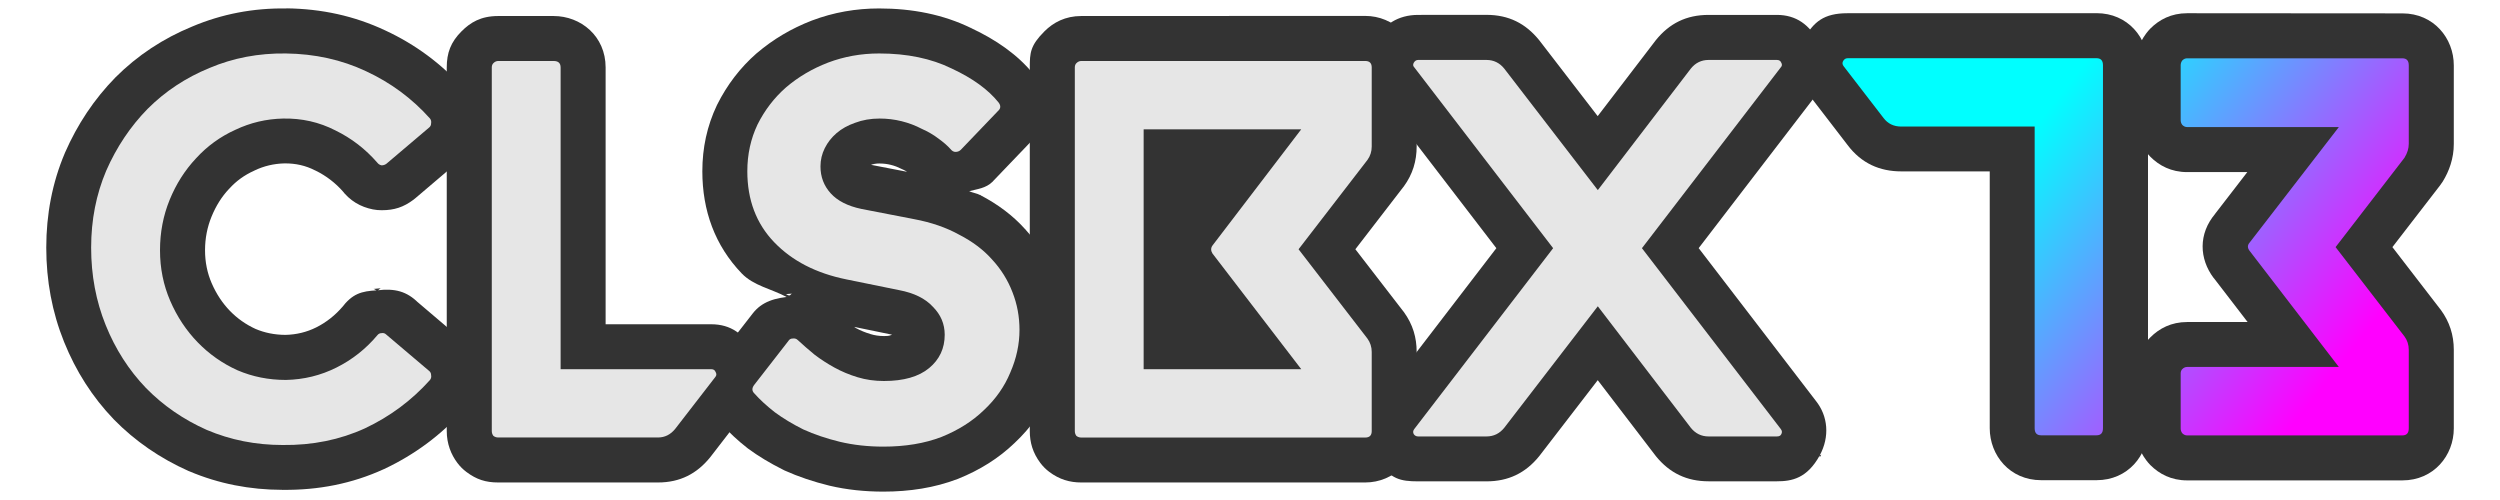
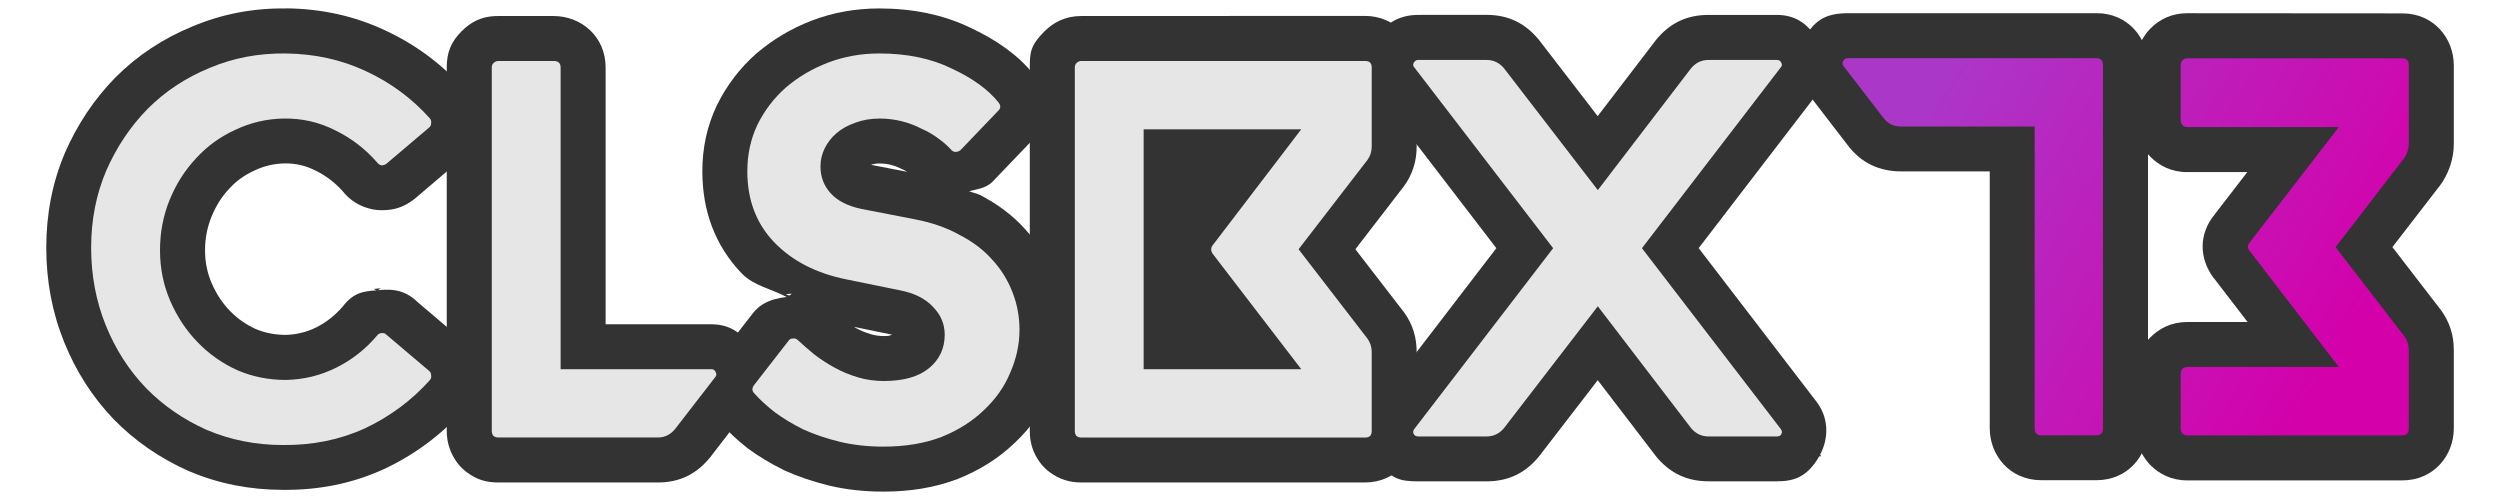
<svg xmlns="http://www.w3.org/2000/svg" xmlns:xlink="http://www.w3.org/1999/xlink" width="500" height="100" viewBox="0 0 132.292 26.458" version="1.1" id="svg8">
  <defs id="defs2">
-     <linearGradient id="linearGradient925">
-       <stop style="stop-color:#00ffff;stop-opacity:1" offset="0" id="stop921" />
-       <stop style="stop-color:#ff00ff;stop-opacity:1" offset="1" id="stop923" />
+     <linearGradient id="linearGradient861">
+       <stop style="stop-color:#ab37c8;stop-opacity:1" offset="0" id="stop857" />
+       <stop style="stop-color:#d400aa;stop-opacity:1" offset="1" id="stop859" />
    </linearGradient>
-     <linearGradient xlink:href="#linearGradient925" id="linearGradient927" x1="-2.428" y1="-79.185" x2="3.557" y2="-74.454" gradientUnits="userSpaceOnUse" />
-     <linearGradient xlink:href="#linearGradient925" id="linearGradient929" gradientUnits="userSpaceOnUse" x1="-2.428" y1="-79.185" x2="3.557" y2="-74.454" />
-     <linearGradient xlink:href="#linearGradient925" id="linearGradient931" gradientUnits="userSpaceOnUse" x1="-2.428" y1="-79.185" x2="3.557" y2="-74.454" />
+     <linearGradient xlink:href="#linearGradient861" id="linearGradient863" x1="-4.707" y1="-79.494" x2="3.557" y2="-74.454" gradientUnits="userSpaceOnUse" />
  </defs>
  <g id="layer1">
    <g id="g891" style="opacity:0.998;fill:#333333" transform="matrix(2.689391,0,0,2.689391,114.1977,219.6537)">
      <g aria-label="CLSBX" id="text883" style="font-size:10.583px;line-height:1.25;font-family:Abel;-inkscape-font-specification:Abel;letter-spacing:0px;word-spacing:0px;fill:#333333;stroke-width:0.265">
        <path d="m -36.826,-81.508 c -0.656,-0.009 -1.271,0.109 -1.857,0.357 -0.567,0.233 -1.072,0.564 -1.508,1 -0.418,0.427 -0.747,0.921 -0.992,1.48 a 0.885,0.885 0 0 0 -0.004,0.01 c -0.248,0.585 -0.365,1.207 -0.365,1.859 0,0.649 0.114,1.268 0.35,1.854 0.231,0.573 0.553,1.082 0.98,1.527 0.421,0.43 0.914,0.766 1.469,1.014 a 0.885,0.885 0 0 0 0.016,0.006 c 0.578,0.245 1.191,0.364 1.832,0.365 0.708,0.008 1.368,-0.121 1.992,-0.406 a 0.885,0.885 0 0 0 0.01,-0.004 c 0.602,-0.284 1.12,-0.668 1.562,-1.162 a 0.885,0.885 0 0 0 0.049,-0.059 c 0.167,-0.222 0.189,-0.446 0.16,-0.703 -0.014,-0.325 -0.066,-0.499 -0.359,-0.719 l -0.795,-0.676 0.055,0.049 c -0.227,-0.227 -0.463,-0.288 -0.807,-0.246 -0.315,0.016 -0.492,0.064 -0.709,0.354 l 0.031,-0.039 c -0.146,0.173 -0.325,0.315 -0.523,0.414 -0.187,0.094 -0.391,0.143 -0.607,0.148 -0.216,-0.001 -0.411,-0.042 -0.588,-0.117 -0.19,-0.087 -0.358,-0.205 -0.504,-0.355 -0.147,-0.152 -0.268,-0.333 -0.361,-0.549 -0.083,-0.192 -0.129,-0.409 -0.129,-0.643 0,-0.242 0.046,-0.461 0.127,-0.66 0.088,-0.216 0.202,-0.396 0.342,-0.545 a 0.885,0.885 0 0 0 0.01,-0.01 c 0.136,-0.15 0.296,-0.265 0.484,-0.35 a 0.885,0.885 0 0 0 0.016,-0.008 c 0.18,-0.086 0.377,-0.132 0.578,-0.137 0.224,-0.004 0.427,0.044 0.607,0.137 a 0.885,0.885 0 0 0 0.014,0.006 c 0.206,0.101 0.391,0.243 0.545,0.42 l -0.041,-0.049 c 0.169,0.226 0.381,0.343 0.621,0.391 a 0.885,0.885 0 0 0 0.174,0.016 c 0.246,0 0.428,-0.059 0.625,-0.207 a 0.885,0.885 0 0 0 0.041,-0.033 l 0.795,-0.676 c 0.265,-0.199 0.341,-0.389 0.359,-0.717 0.029,-0.257 0.006,-0.481 -0.16,-0.703 a 0.885,0.885 0 0 0 -0.049,-0.059 c -0.434,-0.486 -0.952,-0.869 -1.543,-1.143 -0.606,-0.285 -1.25,-0.425 -1.941,-0.434 z m 3.693,2.338 c -0.004,0.036 0.029,0.06 0.021,0.098 l 0.016,-0.174 c 0,0.039 -0.035,0.042 -0.037,0.076 z m -1.906,3.209 c 0.038,-0.002 0.042,-0.043 0.086,-0.043 l -0.174,0.016 c 0.041,-0.008 0.05,0.032 0.088,0.027 z m 1.906,1.592 c 0.002,0.034 0.037,0.037 0.037,0.076 l -0.016,-0.174 c 0.007,0.037 -0.026,0.062 -0.021,0.098 z m -3.773,2.334 c -0.002,-1.7e-5 -0.002,0.002 -0.004,0.002 h 0.01 c -0.002,0 -0.004,-0.002 -0.006,-0.002 z" style="font-style:normal;font-variant:normal;font-weight:normal;font-stretch:normal;font-family:VALORANT;-inkscape-font-specification:VALORANT;fill:#333333;stroke-width:0.265" id="path893" />
        <path d="m -32.66,-81.359 c -0.344,0 -0.549,0.129 -0.721,0.301 -0.212,0.212 -0.291,0.424 -0.291,0.711 v 7.154 c 0,0.249 0.084,0.461 0.209,0.627 a 0.885,0.885 0 0 0 0.178,0.178 c 0.197,0.148 0.379,0.207 0.625,0.207 h 3.145 c 0.437,0 0.766,-0.175 1.025,-0.494 a 0.885,0.885 0 0 0 0.014,-0.018 l 0.793,-1.027 a 0.885,0.885 0 0 0 0.008,-0.01 c 0.289,-0.385 0.214,-0.686 0.047,-1 -0.185,-0.377 -0.462,-0.564 -0.84,-0.564 h -2.078 v -5.053 c 0,-0.617 -0.489,-1.012 -1.023,-1.012 z m 5.031,6.629 c 0.015,0.03 0.053,0.012 0.066,0.045 L -27.625,-74.812 c 0.016,0.026 -0.018,0.056 -0.004,0.082 z" style="font-style:normal;font-variant:normal;font-weight:normal;font-stretch:normal;font-family:VALORANT;-inkscape-font-specification:VALORANT;fill:#333333;stroke-width:0.265" id="path895" />
        <path d="m -25.164,-81.508 c -0.456,0 -0.895,0.076 -1.324,0.238 -0.401,0.155 -0.762,0.368 -1.082,0.641 a 0.885,0.885 0 0 0 -0.01,0.008 c -0.321,0.282 -0.576,0.618 -0.768,1 a 0.885,0.885 0 0 0 -0.008,0.016 c -0.195,0.41 -0.287,0.842 -0.287,1.301 0,0.772 0.246,1.459 0.775,2.01 0.235,0.244 0.59,0.305 0.883,0.463 -0.345,0.041 -0.57,0.152 -0.729,0.416 l 0.061,-0.09 -0.668,0.859 c -0.284,0.365 -0.332,0.918 0.068,1.328 0.142,0.157 0.306,0.311 0.488,0.453 a 0.885,0.885 0 0 0 0.02,0.016 c 0.21,0.155 0.441,0.292 0.689,0.416 a 0.885,0.885 0 0 0 0.031,0.016 c 0.273,0.123 0.569,0.222 0.883,0.299 0.344,0.081 0.698,0.117 1.061,0.117 0.516,0 1.007,-0.075 1.459,-0.248 a 0.885,0.885 0 0 0 0.016,-0.006 c 0.421,-0.17 0.792,-0.4 1.109,-0.705 l 0.002,-0.002 c 0.315,-0.296 0.562,-0.643 0.727,-1.043 0.162,-0.376 0.25,-0.769 0.25,-1.176 0,-0.371 -0.067,-0.727 -0.197,-1.059 -0.132,-0.345 -0.325,-0.651 -0.572,-0.92 -0.245,-0.275 -0.545,-0.497 -0.885,-0.674 -0.068,-0.037 -0.15,-0.046 -0.221,-0.078 0.158,-0.044 0.327,-0.054 0.463,-0.189 a 0.885,0.885 0 0 0 0.012,-0.014 l 0.73,-0.762 -0.055,0.053 c 0.452,-0.396 0.446,-0.966 0.125,-1.379 a 0.885,0.885 0 0 0 -0.01,-0.012 c -0.308,-0.383 -0.743,-0.681 -1.229,-0.908 -0.545,-0.266 -1.154,-0.385 -1.809,-0.385 z m 1.809,0.385 c 0.003,0.001 0.007,5.15e-4 0.01,0.002 l -0.018,-0.008 c 0.003,0.001 0.005,0.004 0.008,0.006 z m 0.184,3.289 c 0.004,0.002 0.01,0.002 0.014,0.004 l -0.025,-0.014 c 0.005,0.002 0.007,0.007 0.012,0.01 z m 0.885,0.674 c 0.002,0.002 0.004,0.002 0.006,0.004 l -0.012,-0.014 c 0.003,0.003 0.003,0.007 0.006,0.01 z m 0.52,3.154 c -0.002,0.004 -7.5e-5,0.009 -0.002,0.014 l 0.006,-0.018 c -7.02e-4,0.002 -0.003,0.002 -0.004,0.004 z m -6.484,0.688 c -0.009,-0.01 -0.024,-0.019 -0.033,-0.029 l 0.037,0.041 c -0.003,-0.003 -5.92e-4,-0.008 -0.004,-0.012 z m 3.098,-5.139 c 0.078,0 0.15,0.01 0.219,0.027 0.077,0.019 0.141,0.045 0.193,0.072 a 0.885,0.885 0 0 0 0.055,0.025 c 0.034,0.015 0.047,0.026 0.07,0.039 l -0.709,-0.137 c 0.034,-0.013 0.091,-0.027 0.172,-0.027 z m -1.715,2.559 c -0.037,0 -0.033,0.035 -0.066,0.037 -0.03,0.003 -0.049,-0.031 -0.08,-0.025 z m 1.213,0.656 0.705,0.145 a 0.885,0.885 0 0 0 0.012,0.002 c 0.016,0.003 0.013,0.004 0.027,0.008 -0.051,0.012 -0.039,0.025 -0.158,0.025 -0.101,0 -0.188,-0.015 -0.26,-0.037 -0.11,-0.033 -0.205,-0.072 -0.287,-0.117 -0.015,-0.008 -0.025,-0.017 -0.039,-0.025 z" style="font-style:normal;font-variant:normal;font-weight:normal;font-stretch:normal;font-family:VALORANT;-inkscape-font-specification:VALORANT;fill:#333333;stroke-width:0.265" id="path897" />
        <path d="m -21.188,-81.359 c -0.313,0 -0.549,0.127 -0.723,0.301 -0.279,0.279 -0.289,0.423 -0.289,0.711 v 7.154 c 0,0.225 0.059,0.429 0.207,0.627 a 0.885,0.885 0 0 0 0.178,0.178 c 0.198,0.148 0.402,0.207 0.627,0.207 h 5.588 c 0.564,0 1.012,-0.448 1.012,-1.012 v -1.555 c 0,-0.284 -0.073,-0.54 -0.252,-0.787 a 0.885,0.885 0 0 0 -0.016,-0.02 l -0.938,-1.215 0.938,-1.217 a 0.885,0.885 0 0 0 0.016,-0.02 c 0.175,-0.24 0.252,-0.501 0.252,-0.785 v -1.557 c 0,-0.564 -0.448,-1.012 -1.012,-1.012 z" style="font-style:normal;font-variant:normal;font-weight:normal;font-stretch:normal;font-family:VALORANT;-inkscape-font-specification:VALORANT;fill:#333333;stroke-width:0.265" id="path899" />
        <path d="m -14.559,-81.381 c -0.4,0 -0.674,0.196 -0.846,0.482 -0.249,0.415 -0.189,0.844 0.145,1.178 l -0.076,-0.088 2.316,3.018 -2.305,3.004 c -0.251,0.313 -0.344,0.673 -0.08,1.113 a 0.885,0.885 0 0 0 0.051,0.076 c 0.261,0.348 0.439,0.395 0.795,0.395 h 1.344 c 0.429,0 0.767,-0.161 1.037,-0.494 a 0.885,0.885 0 0 0 0.014,-0.018 l 1.139,-1.479 1.129,1.475 a 0.885,0.885 0 0 0 0.016,0.021 c 0.271,0.333 0.608,0.494 1.037,0.494 H -7.5 c 0.298,0 0.595,-0.059 0.842,-0.508 0.201,-0.369 0.165,-0.775 -0.076,-1.076 l -2.305,-3.004 2.316,-3.018 -0.076,0.088 c 0.332,-0.332 0.317,-0.735 0.133,-1.1 C -6.851,-81.191 -7.125,-81.381 -7.5,-81.381 h -1.344 c -0.439,0 -0.771,0.168 -1.037,0.496 a 0.885,0.885 0 0 0 -0.016,0.021 l -1.129,1.475 -1.139,-1.479 a 0.885,0.885 0 0 0 -0.014,-0.018 c -0.267,-0.328 -0.598,-0.496 -1.037,-0.496 z m 7.893,0.561 c 0.016,0.032 0.058,0.013 0.072,0.049 l -0.062,-0.127 c 0.015,0.025 -0.023,0.052 -0.01,0.078 z m 0.008,8.109 c -0.007,0.013 0.01,0.025 0.002,0.037 l 0.031,-0.059 c -0.01,0.019 -0.023,0.003 -0.033,0.021 z" style="font-style:normal;font-variant:normal;font-weight:normal;font-stretch:normal;font-family:VALORANT;-inkscape-font-specification:VALORANT;fill:#333333;stroke-width:0.265" id="path901" />
      </g>
      <g aria-label="73" id="g889" style="font-size:10.583px;line-height:1.25;font-family:Abel;-inkscape-font-specification:Abel;letter-spacing:0px;word-spacing:0px;fill:#333333;fill-opacity:1;stroke-width:0.265">
        <path d="m -6.111,-81.414 c -0.473,0 -0.661,0.177 -0.844,0.482 -0.227,0.378 -0.171,0.802 0.078,1.113 l 0.766,0.996 c 0.274,0.365 0.636,0.521 1.059,0.521 H -3.312 v 5.053 c 0,0.534 0.395,1.023 1.012,1.023 h 1.09 c 0.617,0 1.012,-0.489 1.012,-1.023 v -7.143 c 0,-0.534 -0.395,-1.023 -1.012,-1.023 z" style="font-style:normal;font-variant:normal;font-weight:normal;font-stretch:normal;font-family:VALORANT;-inkscape-font-specification:VALORANT;fill:#333333;fill-opacity:1;stroke-width:0.265" id="path885" />
        <path d="m 0.572,-81.414 c -0.313,0 -0.549,0.127 -0.723,0.301 a 0.885,0.885 0 0 0 -0.082,0.096 c -0.148,0.198 -0.207,0.402 -0.207,0.627 v 1.078 c 0,0.225 0.059,0.429 0.207,0.627 a 0.885,0.885 0 0 0 0.082,0.096 c 0.173,0.173 0.41,0.301 0.723,0.301 H 1.756 l -0.656,0.85 0.029,-0.035 c -0.344,0.402 -0.316,0.894 -0.037,1.266 a 0.885,0.885 0 0 0 0.008,0.008 l 0.662,0.861 H 0.572 c -0.313,0 -0.549,0.127 -0.723,0.301 -0.224,0.224 -0.289,0.498 -0.289,0.713 v 1.078 c 0,0.225 0.059,0.429 0.207,0.627 a 0.885,0.885 0 0 0 0.082,0.096 c 0.173,0.173 0.41,0.301 0.723,0.301 H 4.807 c 0.617,0 1.012,-0.489 1.012,-1.023 v -1.545 c 0,-0.297 -0.086,-0.554 -0.254,-0.785 a 0.885,0.885 0 0 0 -0.016,-0.02 l -0.938,-1.217 0.938,-1.215 a 0.885,0.885 0 0 0 0.053,-0.076 c 0.125,-0.203 0.217,-0.453 0.217,-0.74 v -1.545 c 0,-0.534 -0.395,-1.023 -1.012,-1.023 z" style="font-style:normal;font-variant:normal;font-weight:normal;font-stretch:normal;font-family:VALORANT;-inkscape-font-specification:VALORANT;fill:#333333;fill-opacity:1;stroke-width:0.265" id="path887" />
      </g>
    </g>
    <g aria-label="CLSBX" id="text835" style="font-size:28.463px;line-height:1.25;font-family:Abel;-inkscape-font-specification:Abel;letter-spacing:0px;word-spacing:0px;fill:#cccccc;stroke-width:0.712">
      <g id="g905" style="fill:#e6e6e6">
        <path style="color:#000000;font-style:normal;font-variant:normal;font-weight:normal;font-stretch:normal;font-size:medium;line-height:1.25;font-family:VALORANT;-inkscape-font-specification:VALORANT;font-variant-ligatures:normal;font-variant-position:normal;font-variant-caps:normal;font-variant-numeric:normal;font-variant-alternates:normal;font-variant-east-asian:normal;font-feature-settings:normal;font-variation-settings:normal;text-indent:0;text-align:start;text-decoration:none;text-decoration-line:none;text-decoration-style:solid;text-decoration-color:#000000;letter-spacing:0px;word-spacing:0px;text-transform:none;writing-mode:lr-tb;direction:ltr;text-orientation:mixed;dominant-baseline:auto;baseline-shift:baseline;text-anchor:start;white-space:normal;shape-padding:0;shape-margin:0;inline-size:0;clip-rule:nonzero;display:inline;overflow:visible;visibility:visible;isolation:auto;mix-blend-mode:normal;color-interpolation:sRGB;color-interpolation-filters:linearRGB;solid-color:#000000;solid-opacity:1;vector-effect:none;fill:#e6e6e6;fill-opacity:1;fill-rule:nonzero;stroke-width:0.712;stroke-linecap:butt;stroke-linejoin:miter;stroke-miterlimit:4;stroke-dasharray:none;stroke-dashoffset:0;stroke-opacity:1;color-rendering:auto;image-rendering:auto;shape-rendering:auto;text-rendering:auto;enable-background:accumulate;stop-color:#000000;stop-opacity:1;stroke:none;opacity:1" d="m 4.823,13.104 c 0,-1.461 0.266,-2.818 0.797,-4.07 C 6.17,7.781 6.901,6.69 7.812,5.76 8.741,4.831 9.833,4.11 11.085,3.597 c 1.252,-0.531 2.6,-0.787 4.042,-0.768 1.537,0.019 2.951,0.332 4.241,0.939 1.309,0.607 2.438,1.442 3.387,2.505 0.057,0.076 0.076,0.161 0.057,0.256 0,0.095 -0.038,0.171 -0.114,0.228 l -2.249,1.907 c -0.076,0.057 -0.161,0.085 -0.256,0.085 C 20.098,8.73 20.022,8.683 19.965,8.607 19.339,7.886 18.599,7.316 17.745,6.899 16.891,6.462 15.971,6.254 14.984,6.273 14.092,6.292 13.248,6.491 12.451,6.87 11.654,7.231 10.962,7.734 10.373,8.379 9.785,9.005 9.32,9.736 8.979,10.571 c -0.342,0.835 -0.512,1.727 -0.512,2.675 0,0.949 0.18,1.841 0.541,2.675 0.361,0.835 0.844,1.565 1.452,2.192 0.607,0.626 1.309,1.12 2.106,1.48 0.797,0.342 1.651,0.512 2.562,0.512 0.949,-0.019 1.841,-0.237 2.675,-0.655 0.835,-0.417 1.556,-0.987 2.163,-1.708 0.057,-0.076 0.133,-0.114 0.228,-0.114 0.095,-0.019 0.18,0.009 0.256,0.085 l 2.249,1.907 c 0.076,0.057 0.114,0.133 0.114,0.228 0.019,0.095 0,0.18 -0.057,0.256 -0.968,1.082 -2.116,1.935 -3.444,2.562 -1.328,0.607 -2.78,0.901 -4.355,0.882 -1.423,0 -2.761,-0.266 -4.013,-0.797 C 9.709,22.202 8.637,21.462 7.726,20.533 6.816,19.584 6.104,18.474 5.592,17.202 5.079,15.931 4.823,14.565 4.823,13.104 Z" id="path868" />
        <path style="color:#000000;font-style:normal;font-variant:normal;font-weight:normal;font-stretch:normal;font-size:medium;line-height:1.25;font-family:VALORANT;-inkscape-font-specification:VALORANT;font-variant-ligatures:normal;font-variant-position:normal;font-variant-caps:normal;font-variant-numeric:normal;font-variant-alternates:normal;font-variant-east-asian:normal;font-feature-settings:normal;font-variation-settings:normal;text-indent:0;text-align:start;text-decoration:none;text-decoration-line:none;text-decoration-style:solid;text-decoration-color:#000000;letter-spacing:0px;word-spacing:0px;text-transform:none;writing-mode:lr-tb;direction:ltr;text-orientation:mixed;dominant-baseline:auto;baseline-shift:baseline;text-anchor:start;white-space:normal;shape-padding:0;shape-margin:0;inline-size:0;clip-rule:nonzero;display:inline;overflow:visible;visibility:visible;isolation:auto;mix-blend-mode:normal;color-interpolation:sRGB;color-interpolation-filters:linearRGB;solid-color:#000000;solid-opacity:1;vector-effect:none;fill:#e6e6e6;fill-opacity:1;fill-rule:nonzero;stroke-width:0.712;stroke-linecap:butt;stroke-linejoin:miter;stroke-miterlimit:4;stroke-dasharray:none;stroke-dashoffset:0;stroke-opacity:1;color-rendering:auto;image-rendering:auto;shape-rendering:auto;text-rendering:auto;enable-background:accumulate;stop-color:#000000;stop-opacity:1;stroke:none;opacity:1" d="m 26.364,3.227 h 2.932 c 0.247,0 0.37,0.114 0.37,0.342 V 19.536 h 7.97 c 0.114,0 0.19,0.047 0.228,0.142 0.057,0.095 0.057,0.18 0,0.256 l -2.135,2.761 c -0.247,0.304 -0.55,0.455 -0.911,0.455 h -8.453 c -0.095,0 -0.18,-0.028 -0.256,-0.085 -0.057,-0.076 -0.085,-0.161 -0.085,-0.256 V 3.569 c 0,-0.095 0.028,-0.171 0.085,-0.228 0.076,-0.076 0.161,-0.114 0.256,-0.114 z" id="path870" />
        <path style="color:#000000;font-style:normal;font-variant:normal;font-weight:normal;font-stretch:normal;font-size:medium;line-height:1.25;font-family:VALORANT;-inkscape-font-specification:VALORANT;font-variant-ligatures:normal;font-variant-position:normal;font-variant-caps:normal;font-variant-numeric:normal;font-variant-alternates:normal;font-variant-east-asian:normal;font-feature-settings:normal;font-variation-settings:normal;text-indent:0;text-align:start;text-decoration:none;text-decoration-line:none;text-decoration-style:solid;text-decoration-color:#000000;letter-spacing:0px;word-spacing:0px;text-transform:none;writing-mode:lr-tb;direction:ltr;text-orientation:mixed;dominant-baseline:auto;baseline-shift:baseline;text-anchor:start;white-space:normal;shape-padding:0;shape-margin:0;inline-size:0;clip-rule:nonzero;display:inline;overflow:visible;visibility:visible;isolation:auto;mix-blend-mode:normal;color-interpolation:sRGB;color-interpolation-filters:linearRGB;solid-color:#000000;solid-opacity:1;vector-effect:none;fill:#e6e6e6;fill-opacity:1;fill-rule:nonzero;stroke-width:0.712;stroke-linecap:butt;stroke-linejoin:miter;stroke-miterlimit:4;stroke-dasharray:none;stroke-dashoffset:0;stroke-opacity:1;color-rendering:auto;image-rendering:auto;shape-rendering:auto;text-rendering:auto;enable-background:accumulate;stop-color:#000000;stop-opacity:1;stroke:none;opacity:1" d="m 39.546,9.062 c 0,-0.892 0.18,-1.717 0.541,-2.476 0.38,-0.759 0.882,-1.414 1.509,-1.964 0.645,-0.55 1.385,-0.987 2.22,-1.309 0.854,-0.323 1.755,-0.484 2.704,-0.484 1.48,0 2.761,0.266 3.842,0.797 1.101,0.512 1.926,1.11 2.476,1.793 0.133,0.171 0.123,0.323 -0.028,0.455 L 50.846,7.924 c -0.076,0.076 -0.171,0.114 -0.285,0.114 -0.095,0 -0.18,-0.047 -0.256,-0.142 C 50.134,7.705 49.916,7.516 49.65,7.326 49.403,7.136 49.109,6.965 48.768,6.813 48.445,6.643 48.094,6.51 47.715,6.415 47.335,6.32 46.946,6.273 46.548,6.273 c -0.474,0 -0.911,0.076 -1.309,0.228 -0.38,0.133 -0.702,0.313 -0.968,0.541 -0.266,0.228 -0.474,0.493 -0.626,0.797 -0.152,0.304 -0.228,0.626 -0.228,0.968 0,0.55 0.18,1.025 0.541,1.423 0.361,0.398 0.901,0.674 1.622,0.825 l 2.789,0.541 c 0.911,0.171 1.708,0.446 2.391,0.825 0.702,0.361 1.281,0.797 1.736,1.309 0.474,0.512 0.835,1.091 1.082,1.736 0.247,0.626 0.37,1.29 0.37,1.992 0,0.759 -0.161,1.509 -0.484,2.249 -0.304,0.74 -0.768,1.404 -1.395,1.992 -0.607,0.588 -1.357,1.063 -2.249,1.423 -0.892,0.342 -1.916,0.512 -3.074,0.512 -0.816,0 -1.584,-0.085 -2.305,-0.256 -0.702,-0.171 -1.347,-0.389 -1.935,-0.655 -0.569,-0.285 -1.072,-0.588 -1.509,-0.911 -0.436,-0.342 -0.797,-0.674 -1.082,-0.996 -0.133,-0.133 -0.133,-0.285 0,-0.455 l 1.793,-2.305 c 0.057,-0.095 0.133,-0.142 0.228,-0.142 0.114,-0.019 0.209,0.009 0.285,0.085 0.266,0.247 0.56,0.503 0.882,0.768 0.323,0.247 0.674,0.474 1.053,0.683 0.38,0.209 0.787,0.38 1.224,0.512 0.436,0.133 0.901,0.199 1.395,0.199 1.044,0 1.841,-0.228 2.391,-0.683 0.55,-0.455 0.825,-1.044 0.825,-1.765 0,-0.569 -0.209,-1.063 -0.626,-1.48 -0.398,-0.436 -0.996,-0.731 -1.793,-0.882 L 44.783,14.783 C 43.189,14.46 41.918,13.806 40.969,12.819 40.02,11.832 39.546,10.58 39.546,9.062 Z" id="path872" />
        <path style="color:#000000;font-style:normal;font-variant:normal;font-weight:normal;font-stretch:normal;font-size:medium;line-height:1.25;font-family:VALORANT;-inkscape-font-specification:VALORANT;font-variant-ligatures:normal;font-variant-position:normal;font-variant-caps:normal;font-variant-numeric:normal;font-variant-alternates:normal;font-variant-east-asian:normal;font-feature-settings:normal;font-variation-settings:normal;text-indent:0;text-align:start;text-decoration:none;text-decoration-line:none;text-decoration-style:solid;text-decoration-color:#000000;letter-spacing:0px;word-spacing:0px;text-transform:none;writing-mode:lr-tb;direction:ltr;text-orientation:mixed;dominant-baseline:auto;baseline-shift:baseline;text-anchor:start;white-space:normal;shape-padding:0;shape-margin:0;inline-size:0;clip-rule:nonzero;display:inline;overflow:visible;visibility:visible;isolation:auto;mix-blend-mode:normal;color-interpolation:sRGB;color-interpolation-filters:linearRGB;solid-color:#000000;solid-opacity:1;vector-effect:none;fill:#e6e6e6;fill-opacity:1;fill-rule:nonzero;stroke-width:0.712;stroke-linecap:butt;stroke-linejoin:miter;stroke-miterlimit:4;stroke-dasharray:none;stroke-dashoffset:0;stroke-opacity:1;color-rendering:auto;image-rendering:auto;shape-rendering:auto;text-rendering:auto;enable-background:accumulate;stop-color:#000000;stop-opacity:1;stroke:none;opacity:1" d="m 57.217,3.227 h 15.028 c 0.228,0 0.342,0.114 0.342,0.342 v 4.184 c 0,0.266 -0.076,0.503 -0.228,0.712 l -3.643,4.725 3.643,4.725 c 0.152,0.209 0.228,0.446 0.228,0.712 v 4.184 c 0,0.228 -0.114,0.342 -0.342,0.342 H 57.217 c -0.095,0 -0.18,-0.028 -0.256,-0.085 -0.057,-0.076 -0.085,-0.161 -0.085,-0.256 V 3.569 c 0,-0.095 0.028,-0.171 0.085,-0.228 0.076,-0.076 0.161,-0.114 0.256,-0.114 z M 68.858,19.536 64.162,13.417 c -0.095,-0.152 -0.095,-0.294 0,-0.427 L 68.858,6.842 H 60.518 V 19.536 Z" id="path874" />
        <path style="color:#000000;font-style:normal;font-variant:normal;font-weight:normal;font-stretch:normal;font-size:medium;line-height:1.25;font-family:VALORANT;-inkscape-font-specification:VALORANT;font-variant-ligatures:normal;font-variant-position:normal;font-variant-caps:normal;font-variant-numeric:normal;font-variant-alternates:normal;font-variant-east-asian:normal;font-feature-settings:normal;font-variation-settings:normal;text-indent:0;text-align:start;text-decoration:none;text-decoration-line:none;text-decoration-style:solid;text-decoration-color:#000000;letter-spacing:0px;word-spacing:0px;text-transform:none;writing-mode:lr-tb;direction:ltr;text-orientation:mixed;dominant-baseline:auto;baseline-shift:baseline;text-anchor:start;white-space:normal;shape-padding:0;shape-margin:0;inline-size:0;clip-rule:nonzero;display:inline;overflow:visible;visibility:visible;isolation:auto;mix-blend-mode:normal;color-interpolation:sRGB;color-interpolation-filters:linearRGB;solid-color:#000000;solid-opacity:1;vector-effect:none;fill:#e6e6e6;fill-opacity:1;fill-rule:nonzero;stroke-width:0.712;stroke-linecap:butt;stroke-linejoin:miter;stroke-miterlimit:4;stroke-dasharray:none;stroke-dashoffset:0;stroke-opacity:1;color-rendering:auto;image-rendering:auto;shape-rendering:auto;text-rendering:auto;enable-background:accumulate;stop-color:#000000;stop-opacity:1;stroke:none;opacity:1" d="m 74.844,22.696 7.343,-9.563 -7.343,-9.563 c -0.076,-0.076 -0.085,-0.161 -0.028,-0.256 0.057,-0.095 0.133,-0.142 0.228,-0.142 h 3.615 c 0.38,0 0.693,0.152 0.939,0.455 l 4.953,6.433 4.924,-6.433 c 0.247,-0.304 0.56,-0.455 0.939,-0.455 h 3.615 c 0.114,0 0.19,0.047 0.228,0.142 0.057,0.095 0.047,0.18 -0.028,0.256 l -7.343,9.563 7.343,9.563 c 0.076,0.095 0.085,0.19 0.028,0.285 -0.038,0.076 -0.114,0.114 -0.228,0.114 h -3.615 c -0.38,0 -0.693,-0.152 -0.939,-0.455 l -4.924,-6.433 -4.953,6.433 c -0.247,0.304 -0.56,0.455 -0.939,0.455 h -3.615 c -0.095,0 -0.171,-0.038 -0.228,-0.114 -0.057,-0.095 -0.047,-0.19 0.028,-0.285 z" id="path876" />
      </g>
    </g>
-     <g aria-label="73" id="text839" style="font-size:10.583px;line-height:1.25;font-family:Abel;-inkscape-font-specification:Abel;letter-spacing:0px;word-spacing:0px;fill:url(#linearGradient927);fill-opacity:1;stroke-width:0.265" transform="matrix(2.689391,0,0,2.689391,114.1977,219.6537)">
-       <path d="m -6.111,-80.529 h 4.9 q 0.127,0 0.127,0.138 v 7.144 q 0,0.138 -0.127,0.138 h -1.09 q -0.127,0 -0.127,-0.138 v -5.937 h -2.625 q -0.222,0 -0.349,-0.169 l -0.783,-1.016 q -0.042,-0.053 -0.011,-0.106 0.032,-0.053 0.085,-0.053 z" style="font-style:normal;font-variant:normal;font-weight:normal;font-stretch:normal;font-family:VALORANT;-inkscape-font-specification:VALORANT;fill:url(#linearGradient929);fill-opacity:1;stroke-width:0.265" id="path841" />
-       <path d="m 0.445,-73.248 v -1.079 q 0,-0.053 0.032,-0.085 0.042,-0.042 0.095,-0.042 H 3.557 l -1.757,-2.286 q -0.064,-0.085 0,-0.159 l 1.757,-2.275 H 0.572 q -0.053,0 -0.095,-0.042 -0.032,-0.042 -0.032,-0.095 v -1.079 q 0,-0.053 0.032,-0.095 0.042,-0.042 0.095,-0.042 H 4.806 q 0.127,0 0.127,0.138 v 1.545 q 0,0.138 -0.085,0.275 l -1.355,1.757 1.355,1.757 q 0.085,0.116 0.085,0.265 v 1.545 q 0,0.138 -0.127,0.138 H 0.572 q -0.053,0 -0.095,-0.042 -0.032,-0.042 -0.032,-0.095 z" style="font-style:normal;font-variant:normal;font-weight:normal;font-stretch:normal;font-family:VALORANT;-inkscape-font-specification:VALORANT;fill:url(#linearGradient931);fill-opacity:1;stroke-width:0.265" id="path843" />
+     <g aria-label="73" id="text839" style="font-size:10.583px;line-height:1.25;font-family:Abel;-inkscape-font-specification:Abel;letter-spacing:0px;word-spacing:0px;fill:url(#linearGradient863);fill-opacity:1;stroke-width:0.265" transform="matrix(2.689391,0,0,2.689391,114.1977,219.6537)">
+       <path d="m -6.111,-80.529 h 4.9 q 0.127,0 0.127,0.138 v 7.144 q 0,0.138 -0.127,0.138 h -1.09 q -0.127,0 -0.127,-0.138 v -5.937 h -2.625 q -0.222,0 -0.349,-0.169 l -0.783,-1.016 q -0.042,-0.053 -0.011,-0.106 0.032,-0.053 0.085,-0.053 z" style="font-style:normal;font-variant:normal;font-weight:normal;font-stretch:normal;font-family:VALORANT;-inkscape-font-specification:VALORANT;fill:url(#linearGradient863);fill-opacity:1;stroke-width:0.265" id="path841" />
+       <path d="m 0.445,-73.248 v -1.079 q 0,-0.053 0.032,-0.085 0.042,-0.042 0.095,-0.042 H 3.557 l -1.757,-2.286 q -0.064,-0.085 0,-0.159 l 1.757,-2.275 H 0.572 q -0.053,0 -0.095,-0.042 -0.032,-0.042 -0.032,-0.095 v -1.079 q 0,-0.053 0.032,-0.095 0.042,-0.042 0.095,-0.042 H 4.806 q 0.127,0 0.127,0.138 v 1.545 q 0,0.138 -0.085,0.275 l -1.355,1.757 1.355,1.757 q 0.085,0.116 0.085,0.265 v 1.545 q 0,0.138 -0.127,0.138 H 0.572 q -0.053,0 -0.095,-0.042 -0.032,-0.042 -0.032,-0.095 z" style="font-style:normal;font-variant:normal;font-weight:normal;font-stretch:normal;font-family:VALORANT;-inkscape-font-specification:VALORANT;fill:url(#linearGradient863);fill-opacity:1;stroke-width:0.265" id="path843" />
    </g>
  </g>
</svg>
